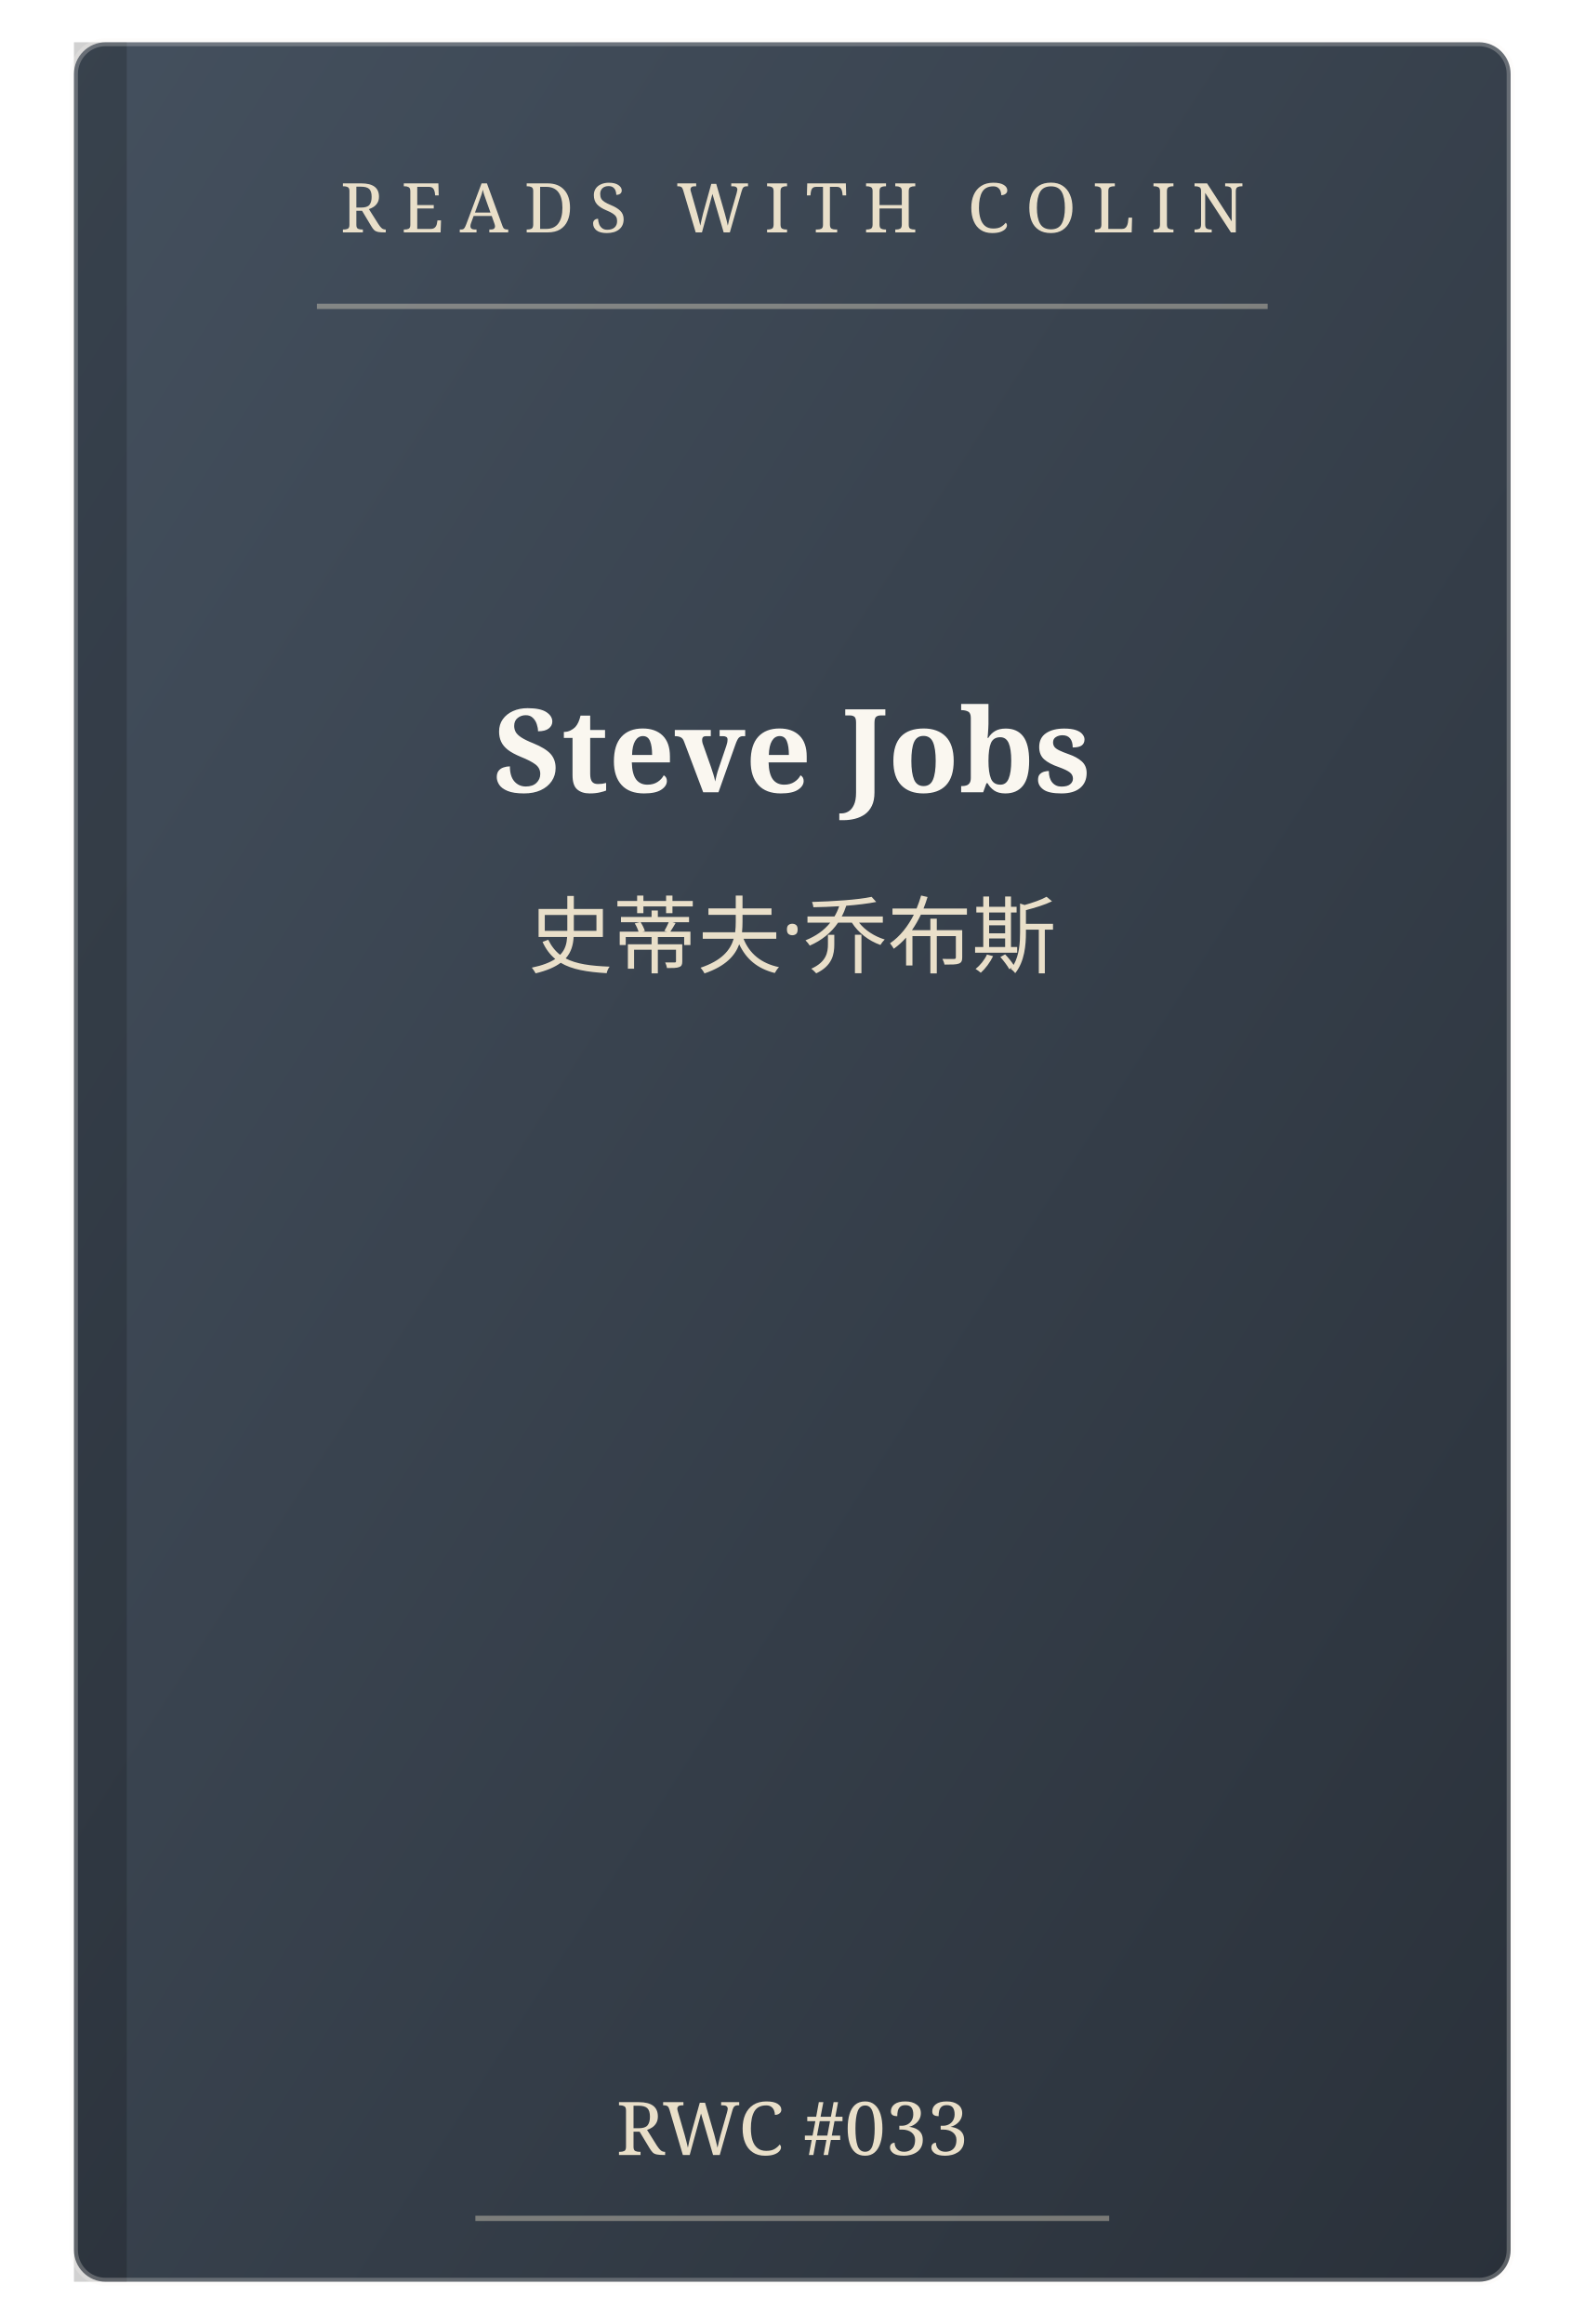
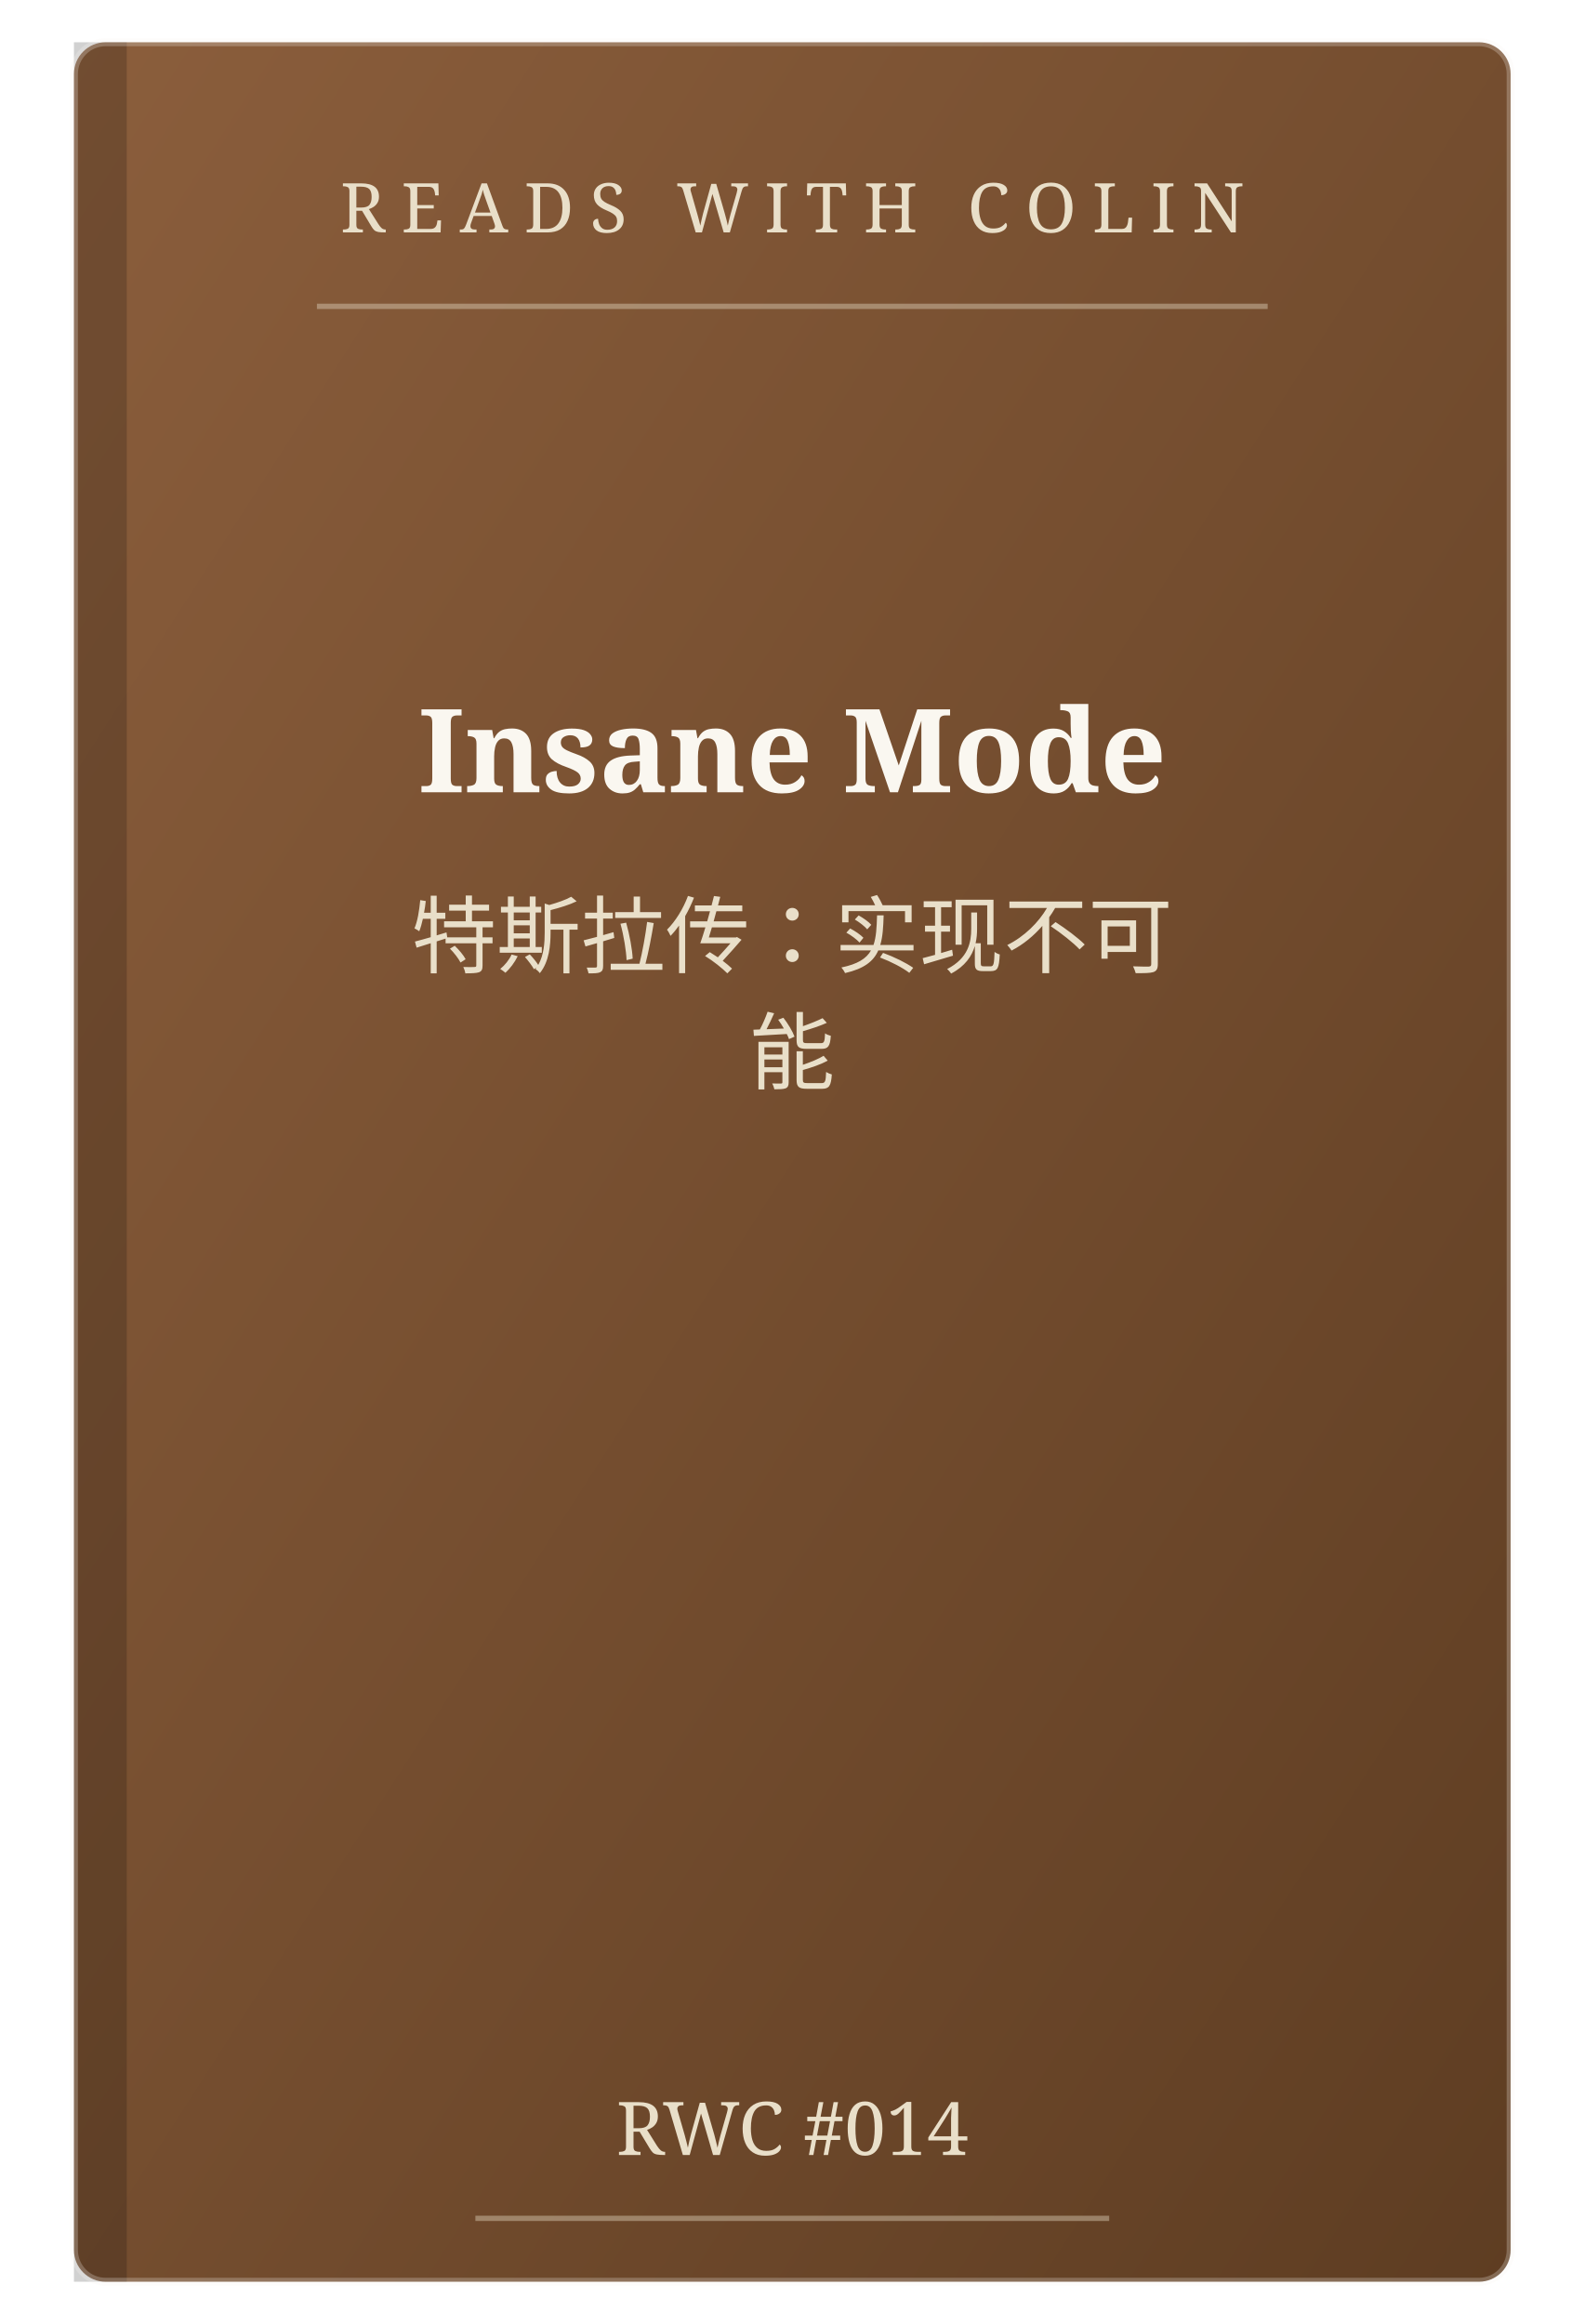
<svg xmlns="http://www.w3.org/2000/svg" viewBox="0 0 300 440" width="300" height="440">
  <defs>
    <linearGradient id="g" x1="0" y1="0" x2="1" y2="1">
-       <stop offset="0" stop-color="#44505E" />
-       <stop offset="1" stop-color="#2A313A" />
+       <stop offset="0" stop-color="#8B5E3C" />
+       <stop offset="1" stop-color="#5E3D22" />
    </linearGradient>
  </defs>
  <rect x="14" y="8" width="272" height="424" rx="6" fill="url(#g)" />
  <rect x="14" y="8" width="10" height="424" fill="#000" opacity="0.18" />
  <rect x="14" y="8" width="272" height="424" rx="6" fill="none" stroke="#FAF7F0" stroke-opacity="0.25" stroke-width="1.5" />
  <text x="150" y="44" text-anchor="middle" font-family="Georgia, serif" font-size="13" letter-spacing="3" fill="#E9DFC9">READS WITH COLIN</text>
  <line x1="60" y1="58" x2="240" y2="58" stroke="#E9DFC9" stroke-opacity="0.4" stroke-width="1" />
-   <text x="150" y="408" text-anchor="middle" font-family="Georgia, serif" font-size="14" fill="#E9DFC9">RWC #033</text>
+   <text x="150" y="408" text-anchor="middle" font-family="Georgia, serif" font-size="14" fill="#E9DFC9">RWC #014</text>
  <line x1="90" y1="420" x2="210" y2="420" stroke="#E9DFC9" stroke-opacity="0.4" stroke-width="1" />
-   <text x="150" y="150" text-anchor="middle" font-family="Georgia, serif" font-size="22" font-weight="700" fill="#FAF7F0">Steve Jobs</text>
-   <text x="150" y="183" text-anchor="middle" font-family="'Songti SC', serif" font-size="16" fill="#E9DFC9">史蒂夫·乔布斯</text>
+   <text x="150" y="150" text-anchor="middle" font-family="Georgia, serif" font-size="22" font-weight="700" fill="#FAF7F0">Insane Mode</text>
+   <text x="150" y="183" text-anchor="middle" font-family="'Songti SC', serif" font-size="16" fill="#E9DFC9">特斯拉传：实现不可</text>
+   <text x="150" y="205" text-anchor="middle" font-family="'Songti SC', serif" font-size="16" fill="#E9DFC9">能</text>
</svg>
